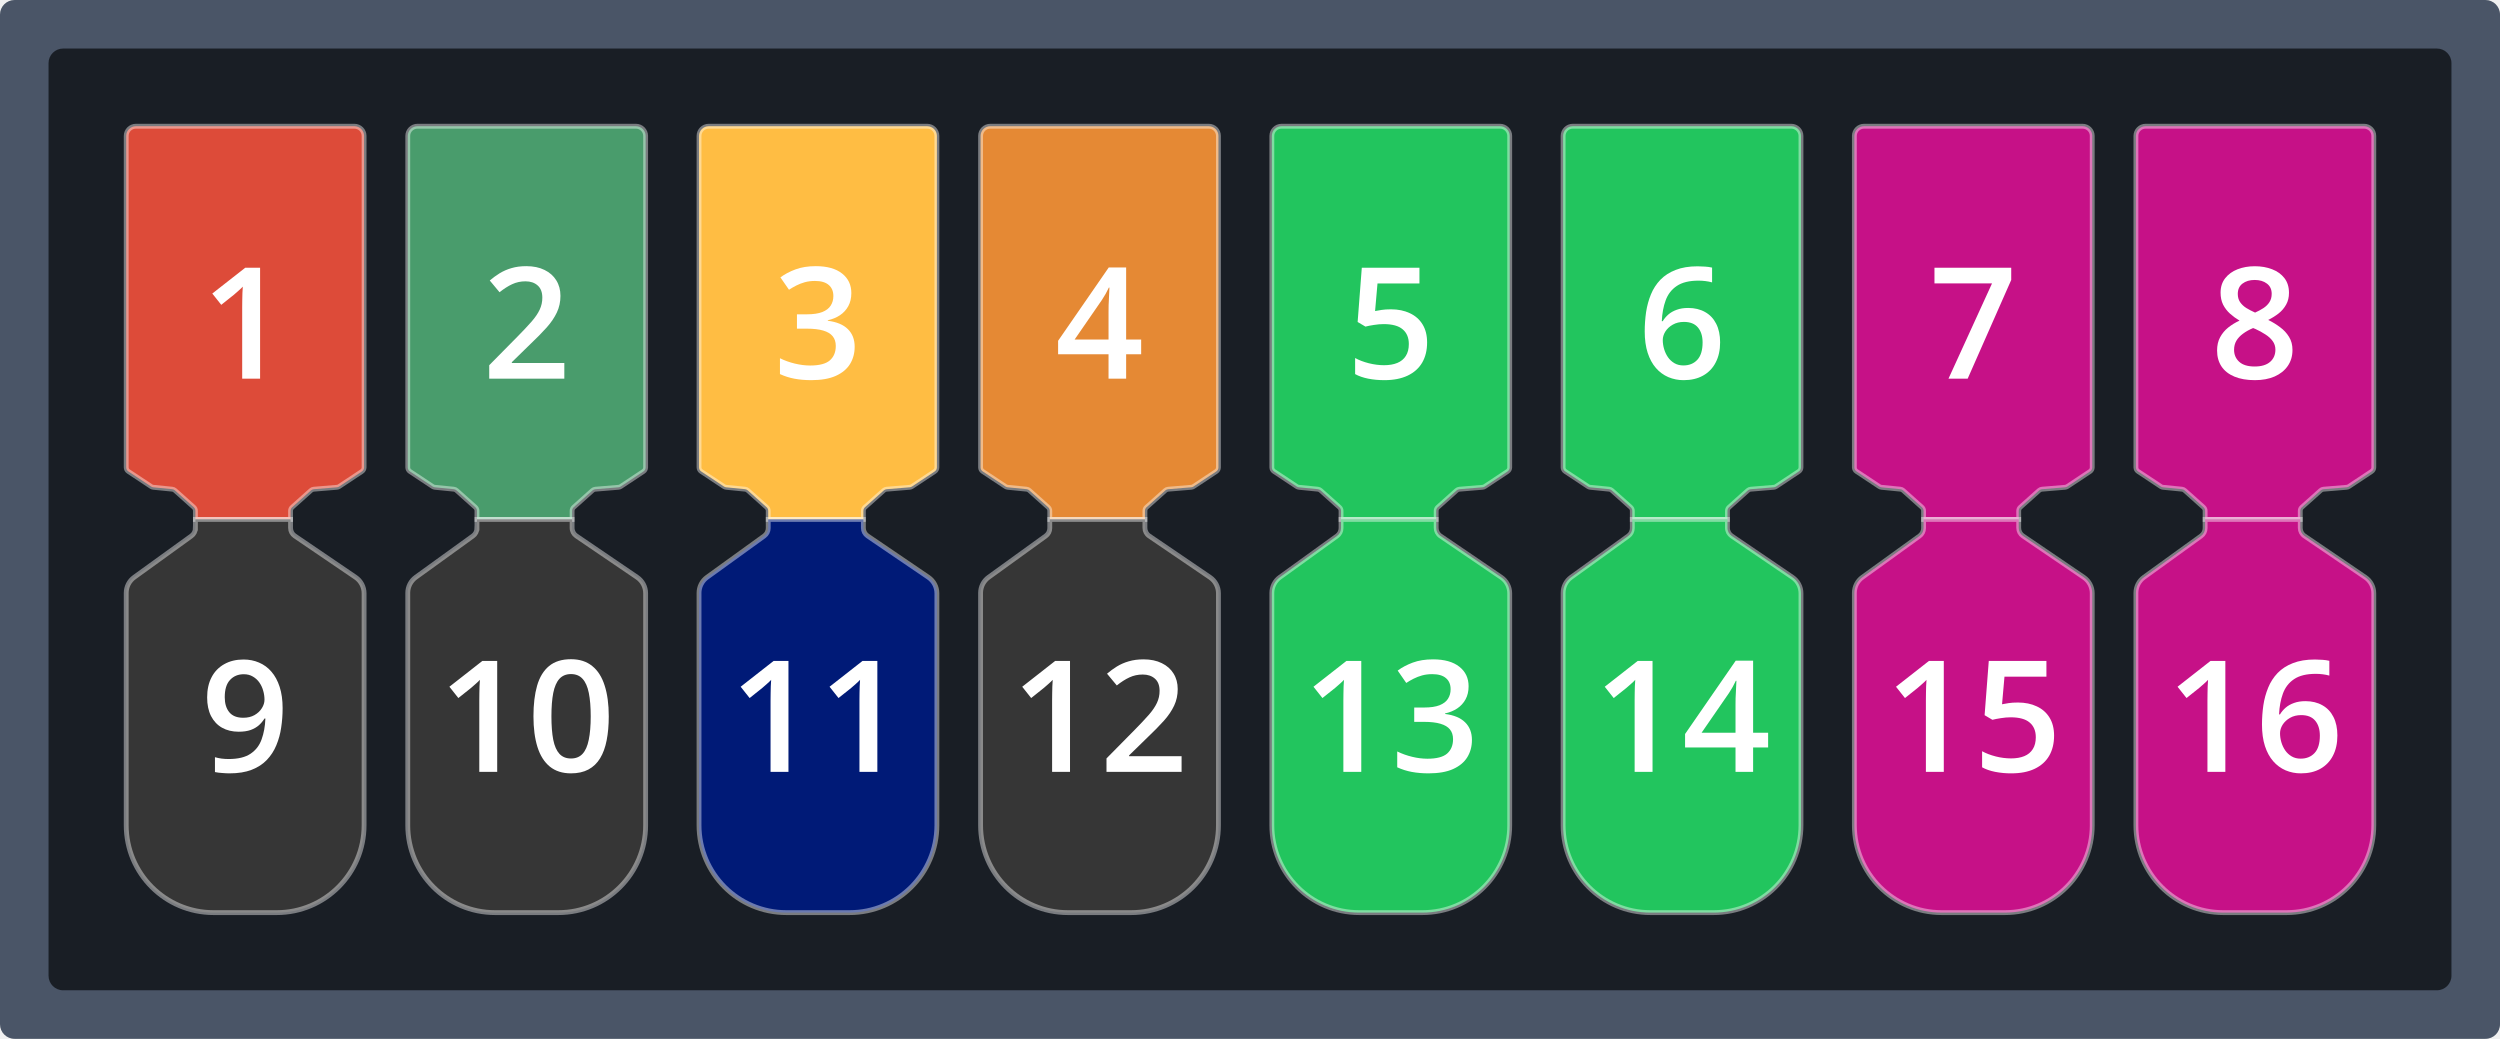
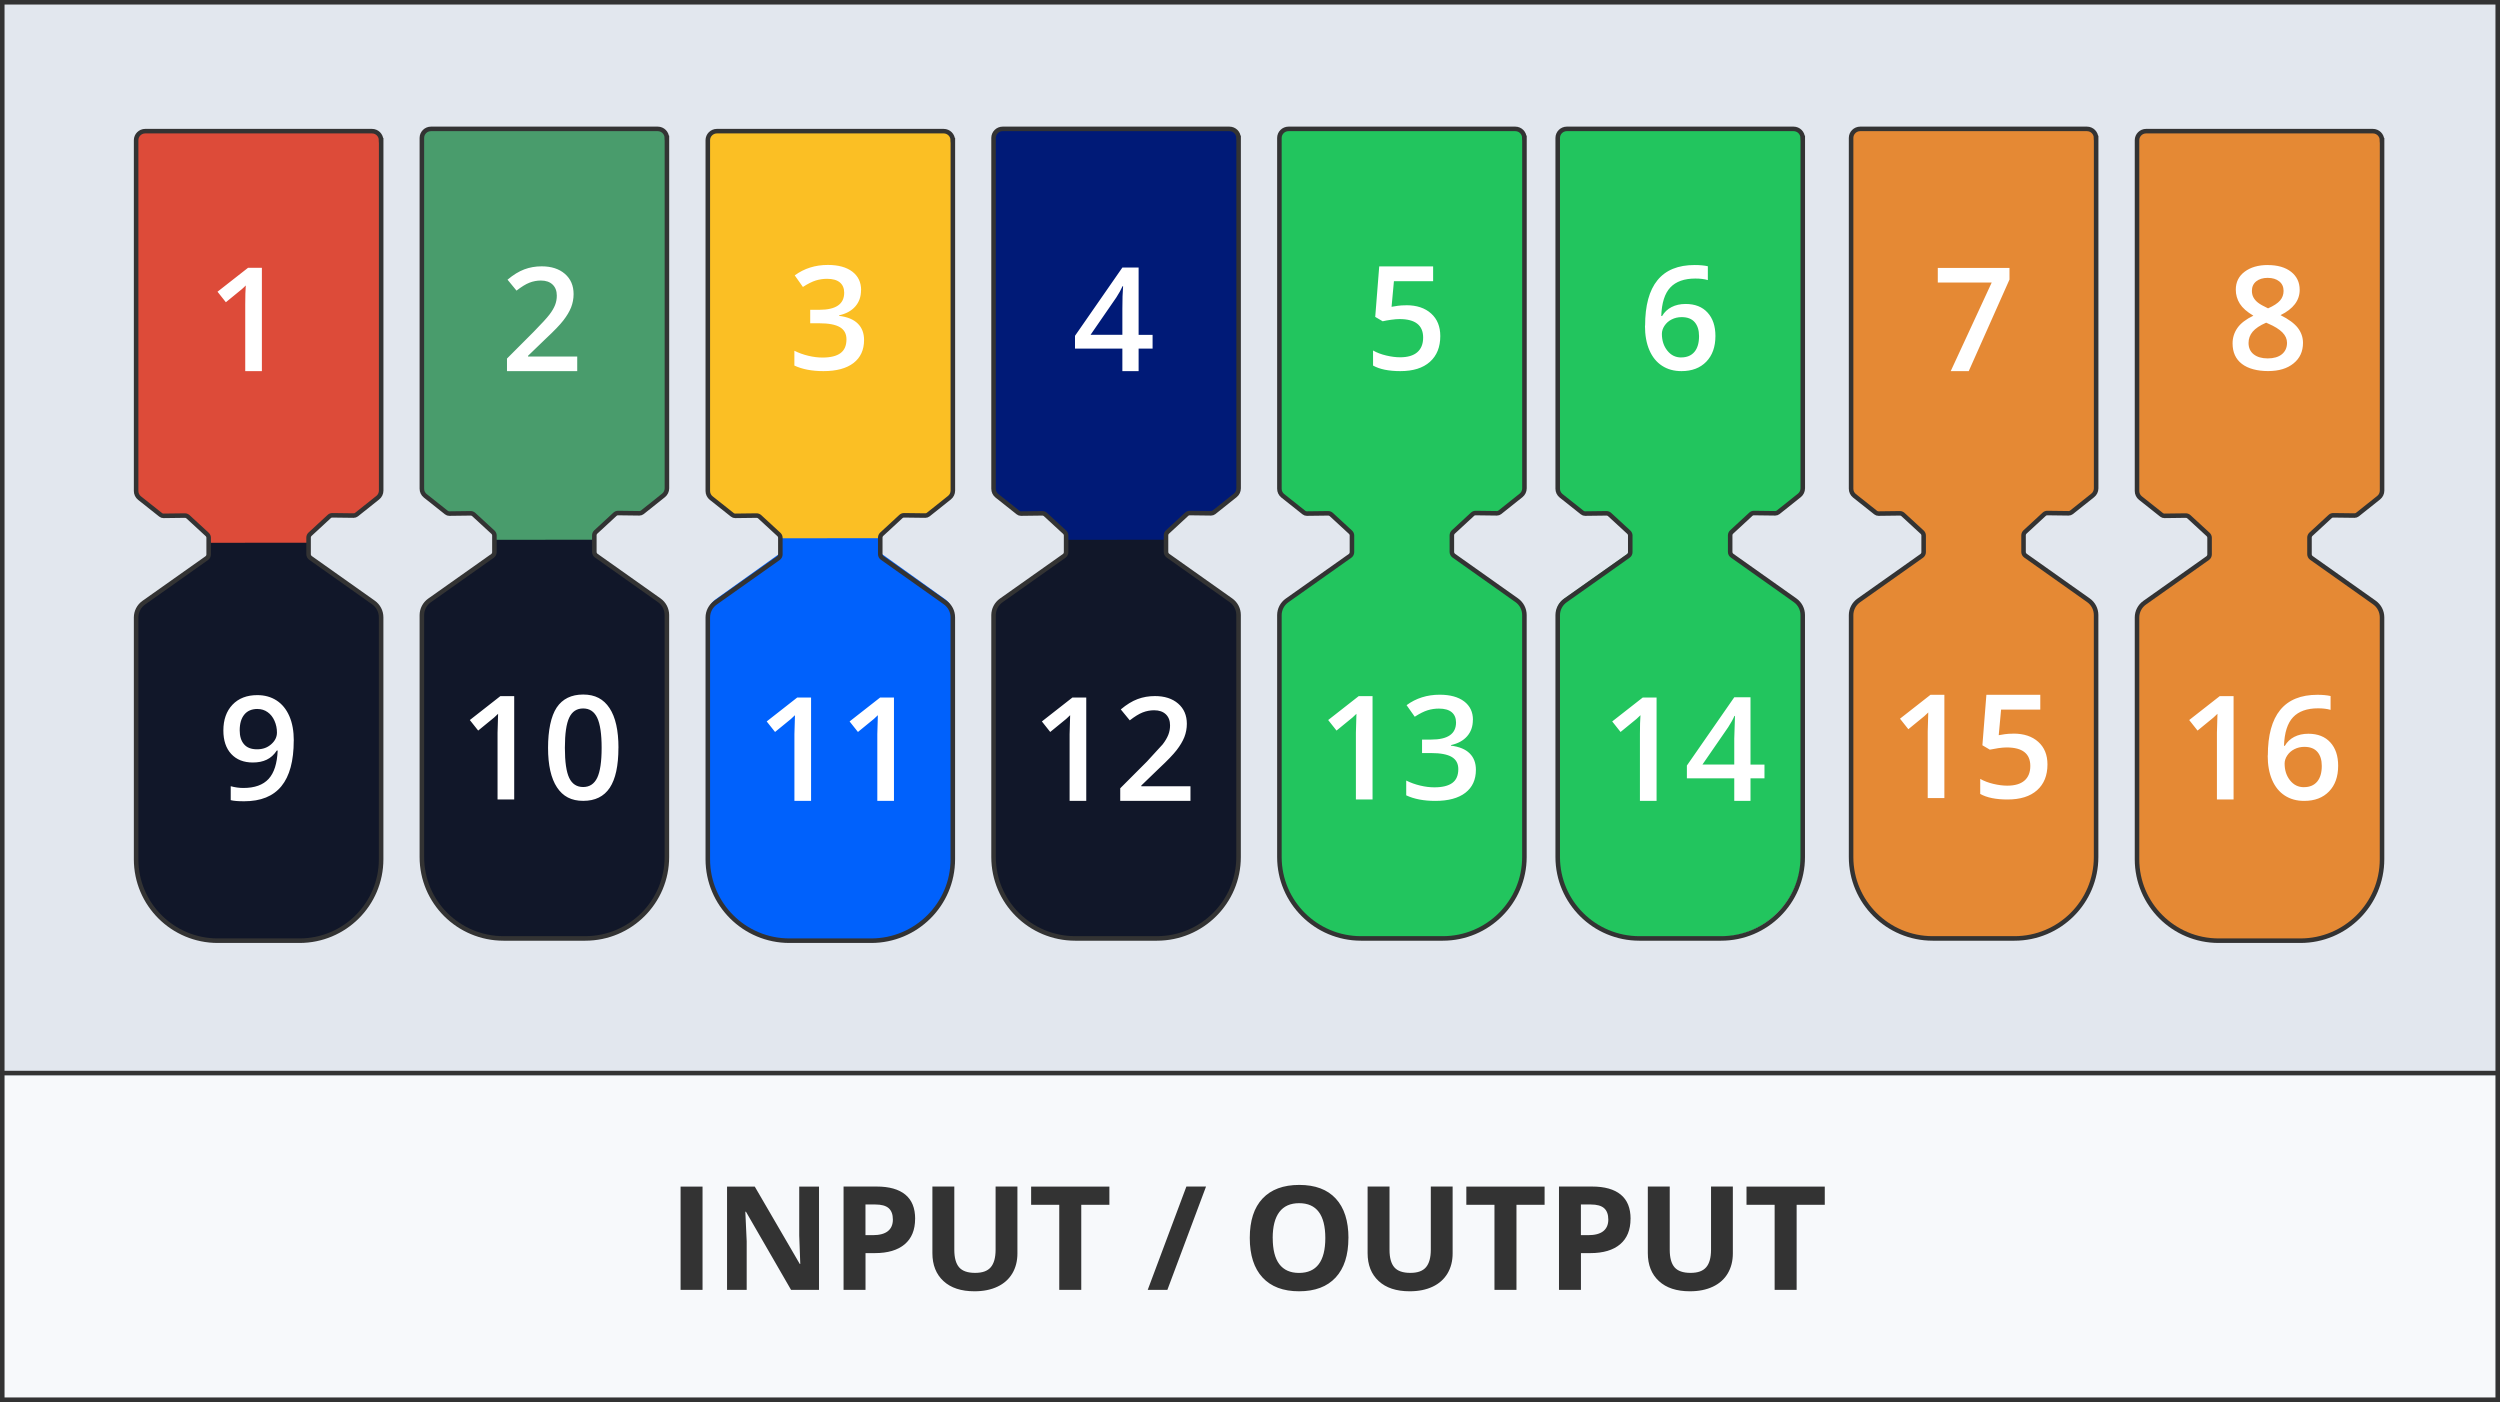
- <svg xmlns="http://www.w3.org/2000/svg" width="515" height="214" viewBox="0 0 515 214" fill="none">
-   <rect width="515" height="214" rx="3" fill="#4a5567" />
-   <rect x="10" y="10" width="495" height="194" rx="3" fill="#191e25" />
-   <path d="M26 96.283V28a2 2 0 0 1 2-2h45a2 2 0 0 1 2 2v68.283a1 1 0 0 1-.448.833l-4.684 3.103a1 1 0 0 1-.47.163l-4.755.394a1 1 0 0 0-.584.251l-3.871 3.462a1 1 0 0 0-.334.745V107h-19.6v-1.766a1 1 0 0 0-.333-.745l-3.878-3.468a1 1 0 0 0-.568-.25l-3.883-.386a1 1 0 0 1-.453-.161l-4.691-3.108a1 1 0 0 1-.448-.833Z" fill="#dd4b39" stroke="#fff" stroke-opacity=".42" />
-   <path d="M53.578 78h-3.687V63.297q0-.735.015-1.469l.032-1.437q.03-.704.078-1.344-.33.36-.813.781a50 50 0 0 1-1 .875l-2.625 2.094-1.844-2.328 6.782-5.313h3.062z" fill="#fff" />
-   <path d="M84 96.283V28a2 2 0 0 1 2-2h45a2 2 0 0 1 2 2v68.283a1 1 0 0 1-.448.833l-4.683 3.103a1 1 0 0 1-.47.163l-4.756.394a1 1 0 0 0-.584.251l-3.871 3.462a1 1 0 0 0-.333.745V107h-19.6v-1.766a1 1 0 0 0-.334-.745l-3.878-3.468a1 1 0 0 0-.568-.25l-3.883-.386a1 1 0 0 1-.453-.161l-4.691-3.108a1 1 0 0 1-.448-.833Z" fill="#499c6c" stroke="#fff" stroke-opacity=".42" />
-   <path d="M116.25 78h-15.469v-2.766l5.922-6a74 74 0 0 0 2.828-3.015q1.11-1.282 1.641-2.422a5.7 5.7 0 0 0 .547-2.484q0-1.657-.953-2.5-.954-.86-2.516-.86-1.484 0-2.75.594-1.25.578-2.594 1.656l-2.015-2.422a17 17 0 0 1 2.031-1.484 10 10 0 0 1 2.437-1.063q1.344-.405 3.063-.406 2.172 0 3.75.781 1.578.765 2.422 2.141.86 1.375.859 3.203 0 1.845-.734 3.406-.735 1.563-2.094 3.094a58 58 0 0 1-3.234 3.297l-3.953 3.86v.171h10.812z" fill="#fff" />
-   <path d="M144 96.283V28a2 2 0 0 1 2-2h45a2 2 0 0 1 2 2v68.283a1 1 0 0 1-.448.833l-4.683 3.103a1 1 0 0 1-.47.163l-4.756.394a1 1 0 0 0-.584.251l-3.871 3.462a1 1 0 0 0-.333.745V107h-19.6v-1.766a1 1 0 0 0-.334-.745l-3.878-3.468a1 1 0 0 0-.568-.25l-3.883-.386a1 1 0 0 1-.453-.161l-4.691-3.108a1 1 0 0 1-.448-.833Z" fill="#ffbd43" stroke="#fff" stroke-opacity=".42" />
-   <path d="M175.375 60.375q0 1.546-.625 2.688a5.3 5.3 0 0 1-1.719 1.874q-1.078.72-2.5 1.032v.11q2.734.342 4.125 1.718 1.406 1.374 1.406 3.64 0 1.985-.953 3.547-.953 1.547-2.921 2.438-1.969.89-5.063.89-1.86 0-3.453-.296a12.8 12.8 0 0 1-3-.954v-3.265q1.453.719 3.094 1.11 1.64.39 3.109.39 2.86 0 4.078-1.063 1.22-1.078 1.219-2.968 0-1.22-.641-2-.624-.782-1.953-1.172-1.312-.39-3.39-.39h-2.016V64.75h2.031q1.985 0 3.188-.469 1.203-.484 1.734-1.328.547-.843.547-1.969 0-1.47-.953-2.28-.953-.83-2.828-.829-1.156 0-2.11.266a9.5 9.5 0 0 0-1.734.672q-.797.405-1.516.874l-1.765-2.546q1.296-.969 3.093-1.641t4.188-.672q3.516 0 5.422 1.516 1.906 1.5 1.906 4.031" fill="#fff" />
-   <path d="M202 96.283V28a2 2 0 0 1 2-2h45a2 2 0 0 1 2 2v68.283a1 1 0 0 1-.448.833l-4.683 3.103a1 1 0 0 1-.47.163l-4.756.394a1 1 0 0 0-.584.251l-3.871 3.462a1 1 0 0 0-.333.745V107h-19.6v-1.766a1 1 0 0 0-.334-.745l-3.878-3.468a1 1 0 0 0-.568-.25l-3.883-.386a1 1 0 0 1-.453-.161l-4.691-3.108a1 1 0 0 1-.448-.833Z" fill="#e58934" stroke="#fff" stroke-opacity=".42" />
-   <path d="M235.078 72.984h-3.094V78h-3.625v-5.016h-10.39v-2.78l10.437-15.11h3.578v14.843h3.094zm-6.719-3.046v-5.672q0-.704.016-1.422a354 354 0 0 1 .125-2.64q.031-.579.047-.954h-.125q-.297.626-.656 1.281-.36.64-.766 1.25l-5.625 8.157z" fill="#fff" />
-   <path d="M262 96.283V28a2 2 0 0 1 2-2h45a2 2 0 0 1 2 2v68.283a1 1 0 0 1-.448.833l-4.683 3.103a1 1 0 0 1-.47.163l-4.756.394a1 1 0 0 0-.584.251l-3.871 3.462a1 1 0 0 0-.333.745V107h-19.6v-1.766a1 1 0 0 0-.334-.745l-3.878-3.468a1 1 0 0 0-.568-.25l-3.883-.386a1 1 0 0 1-.453-.161l-4.691-3.108a1 1 0 0 1-.448-.833Z" fill="#22c55e" stroke="#fff" stroke-opacity=".42" />
-   <path d="M286.547 63.719q2.203 0 3.875.797 1.688.78 2.625 2.312.937 1.515.937 3.719 0 2.406-1.015 4.156-1.016 1.734-2.985 2.672t-4.796.938q-1.797 0-3.36-.313-1.547-.312-2.672-.937V73.75q1.172.657 2.813 1.078 1.64.406 3.14.406 1.594 0 2.735-.468 1.14-.47 1.75-1.438.624-.968.625-2.453 0-1.968-1.266-3.031-1.25-1.078-3.922-1.078-.937 0-2 .171-1.047.158-1.75.344l-1.609-.953.859-11.172h11.875v3.235h-8.64l-.5 5.687q.563-.124 1.343-.234.781-.125 1.938-.125" fill="#fff" />
-   <path d="M322 96.283V28a2 2 0 0 1 2-2h45a2 2 0 0 1 2 2v68.283a1 1 0 0 1-.448.833l-4.683 3.103a1 1 0 0 1-.47.163l-4.756.394a1 1 0 0 0-.584.251l-3.871 3.462a1 1 0 0 0-.333.745V107h-19.6v-1.766a1 1 0 0 0-.334-.745l-3.878-3.468a1 1 0 0 0-.568-.25l-3.883-.386a1 1 0 0 1-.453-.161l-4.691-3.108a1 1 0 0 1-.448-.833Z" fill="#22c55e" stroke="#fff" stroke-opacity=".42" />
-   <path d="M338.812 68.266q0-2.016.282-3.97.297-1.952 1-3.655a9.6 9.6 0 0 1 1.937-3q1.25-1.297 3.141-2.032 1.89-.75 4.547-.75.687 0 1.547.063a8.6 8.6 0 0 1 1.422.203v3.047a9 9 0 0 0-1.344-.266 11 11 0 0 0-1.438-.093q-2.874 0-4.484 1.093-1.61 1.079-2.297 2.969-.687 1.875-.797 4.297h.188q.468-.781 1.172-1.39.702-.61 1.718-.97 1.016-.375 2.36-.374 2 0 3.484.843 1.485.828 2.281 2.406.813 1.58.813 3.829 0 2.422-.922 4.171a6.33 6.33 0 0 1-2.594 2.688q-1.672.938-3.984.938a8 8 0 0 1-3.172-.626 7.1 7.1 0 0 1-2.547-1.874q-1.094-1.251-1.703-3.126-.61-1.89-.61-4.421m7.969 7.015q1.782 0 2.86-1.156 1.093-1.172 1.093-3.578 0-1.954-.968-3.094-.954-1.14-2.875-1.14-1.313 0-2.297.562t-1.532 1.422q-.531.86-.531 1.75 0 .906.266 1.828t.797 1.703q.531.766 1.328 1.234.797.47 1.859.47" fill="#fff" />
-   <path d="M382 96.283V28a2 2 0 0 1 2-2h45a2 2 0 0 1 2 2v68.283a1 1 0 0 1-.448.833l-4.683 3.103a1 1 0 0 1-.47.163l-4.756.394a1 1 0 0 0-.584.251l-3.871 3.462a1 1 0 0 0-.333.745V107h-19.6v-1.766a1 1 0 0 0-.334-.745l-3.878-3.468a1 1 0 0 0-.568-.25l-3.883-.386a1 1 0 0 1-.453-.161l-4.691-3.108a1 1 0 0 1-.448-.833Z" fill="#c61187" stroke="#fff" stroke-opacity=".42" />
-   <path d="m401.391 78 8.968-19.625H398.5v-3.219h15.812v2.516L405.344 78z" fill="#fff" />
-   <path d="M440 96.283V28a2 2 0 0 1 2-2h45a2 2 0 0 1 2 2v68.283a1 1 0 0 1-.448.833l-4.683 3.103a1 1 0 0 1-.47.163l-4.756.394a1 1 0 0 0-.584.251l-3.871 3.462a1 1 0 0 0-.333.745V107h-19.6v-1.766a1 1 0 0 0-.334-.745l-3.878-3.468a1 1 0 0 0-.568-.25l-3.883-.386a1 1 0 0 1-.453-.161l-4.691-3.108a1 1 0 0 1-.448-.833Z" fill="#c61187" stroke="#fff" stroke-opacity=".42" />
-   <path d="M464.484 54.844q1.985 0 3.578.625 1.594.609 2.532 1.828.937 1.218.937 3.016 0 1.39-.578 2.421a6 6 0 0 1-1.531 1.813q-.969.765-2.172 1.36 1.344.656 2.469 1.515a6.9 6.9 0 0 1 1.828 1.984q.703 1.14.703 2.672 0 1.921-.984 3.328-.969 1.39-2.704 2.156-1.734.75-4.046.75-2.485 0-4.235-.734t-2.656-2.094q-.906-1.375-.906-3.28 0-1.579.625-2.735a6.5 6.5 0 0 1 1.672-2 11.2 11.2 0 0 1 2.328-1.422 12.6 12.6 0 0 1-1.969-1.438 6.5 6.5 0 0 1-1.422-1.859q-.515-1.062-.515-2.453 0-1.782.953-2.984.952-1.22 2.547-1.844 1.609-.625 3.546-.625m-4.265 17.219q0 1.5 1.062 2.468 1.063.969 3.172.969 2.094 0 3.188-.953 1.093-.953 1.093-2.516 0-1-.562-1.765-.548-.766-1.484-1.36a15 15 0 0 0-2.047-1.125l-.5-.203q-1.22.516-2.094 1.172-.875.641-1.359 1.453-.47.813-.469 1.86m4.234-14.391q-1.515 0-2.5.75-.969.735-.969 2.125 0 .985.469 1.687a4.4 4.4 0 0 0 1.297 1.22q.813.498 1.797.937a12 12 0 0 0 1.719-.922q.78-.516 1.234-1.219.469-.72.469-1.719 0-1.374-.985-2.11-.968-.75-2.531-.75" fill="#fff" />
-   <path d="M40.255 108.787V107h19.6v1.751a2 2 0 0 0 .875 1.654l12.52 8.514a4 4 0 0 1 1.75 3.308V170c0 9.941-8.059 18-18 18H44c-9.941 0-18-8.059-18-18v-47.846a4 4 0 0 1 1.657-3.242l11.769-8.504a2 2 0 0 0 .828-1.621Z" fill="#363636" stroke="#fff" stroke-opacity=".42" />
-   <path d="M58.219 145.891q0 2.031-.297 3.984a14.8 14.8 0 0 1-1 3.656 9.7 9.7 0 0 1-1.953 3.016q-1.235 1.297-3.125 2.031t-4.563.734q-.672 0-1.562-.078a10 10 0 0 1-1.438-.187v-3.063q.594.172 1.328.282.75.093 1.485.093 2.89 0 4.5-1.078 1.625-1.078 2.297-2.969.687-1.89.78-4.296h-.187q-.453.75-1.14 1.375-.688.609-1.703.984-1.015.36-2.47.359-1.968 0-3.437-.828-1.453-.828-2.265-2.406-.797-1.594-.797-3.828 0-2.422.922-4.172a6.43 6.43 0 0 1 2.61-2.688q1.686-.953 3.968-.953 1.719 0 3.172.625a6.8 6.8 0 0 1 2.562 1.875Q57 139.61 57.61 141.5q.61 1.875.61 4.391m-8-7q-1.736 0-2.828 1.171-1.095 1.157-1.094 3.563 0 1.953.937 3.094t2.875 1.14q1.344 0 2.313-.547.984-.561 1.516-1.421.546-.86.546-1.75a6.6 6.6 0 0 0-.265-1.844 5.4 5.4 0 0 0-.782-1.688 4.1 4.1 0 0 0-1.343-1.234q-.798-.484-1.875-.484" fill="#fff" />
-   <path d="M98.255 108.787V107h19.6v1.751a2 2 0 0 0 .875 1.654l12.519 8.514a4 4 0 0 1 1.751 3.308V170c0 9.941-8.059 18-18 18h-13c-9.941 0-18-8.059-18-18v-47.846a4 4 0 0 1 1.657-3.242l11.769-8.504a2 2 0 0 0 .828-1.621Z" fill="#363636" stroke="#fff" stroke-opacity=".42" />
-   <path d="M102.422 159h-3.688v-14.703q0-.735.016-1.469l.031-1.437q.032-.703.078-1.344-.328.359-.812.781a51 51 0 0 1-1 .875l-2.625 2.094-1.844-2.328 6.781-5.313h3.063zm22.984-11.438q0 2.766-.437 4.954-.422 2.172-1.344 3.687-.922 1.516-2.406 2.313-1.485.796-3.594.796-2.64 0-4.359-1.39-1.719-1.406-2.547-4.031-.828-2.641-.828-6.329t.75-6.312q.765-2.64 2.468-4.047 1.704-1.406 4.516-1.406 2.656 0 4.375 1.406 1.734 1.39 2.562 4.031.844 2.625.844 6.328m-11.812 0q0 2.892.375 4.829.39 1.937 1.281 2.906.89.953 2.375.953t2.375-.953q.891-.953 1.281-2.891.407-1.937.407-4.844 0-2.874-.391-4.812-.391-1.937-1.281-2.906-.891-.985-2.391-.985t-2.391.985q-.875.969-1.265 2.906-.375 1.938-.375 4.812" fill="#fff" />
-   <path d="M158.255 108.787V107h19.6v1.751a2 2 0 0 0 .875 1.654l12.519 8.514a4 4 0 0 1 1.751 3.308V170c0 9.941-8.059 18-18 18h-13c-9.941 0-18-8.059-18-18v-47.846c0-1.284.616-2.49 1.657-3.242l11.769-8.504c.52-.376.829-.979.829-1.621Z" fill="#001a77" stroke="#fff" stroke-opacity=".42" />
-   <path d="M162.422 159h-3.688v-14.703q0-.735.016-1.469l.031-1.437q.031-.703.078-1.344-.327.359-.812.781-.47.422-1 .875l-2.625 2.094-1.844-2.328 6.781-5.313h3.063zm18.312 0h-3.687v-14.703q0-.735.015-1.469l.032-1.437q.031-.703.078-1.344-.329.359-.813.781a47 47 0 0 1-1 .875l-2.625 2.094-1.843-2.328 6.781-5.313h3.062z" fill="#fff" />
-   <path d="M216.255 108.787V107h19.6v1.751a2 2 0 0 0 .875 1.654l12.519 8.514a4 4 0 0 1 1.751 3.308V170c0 9.941-8.059 18-18 18h-13c-9.941 0-18-8.059-18-18v-47.846c0-1.284.616-2.49 1.657-3.242l11.769-8.504c.52-.376.829-.979.829-1.621Z" fill="#363636" stroke="#fff" stroke-opacity=".42" />
-   <path d="M220.422 159h-3.688v-14.703q0-.735.016-1.469l.031-1.437q.031-.703.078-1.344-.327.359-.812.781-.47.422-1 .875l-2.625 2.094-1.844-2.328 6.781-5.313h3.063zm22.984 0h-15.468v-2.766l5.921-6a75 75 0 0 0 2.829-3.015q1.109-1.282 1.64-2.422a5.7 5.7 0 0 0 .547-2.485q0-1.656-.953-2.5-.953-.858-2.516-.859-1.484 0-2.75.594-1.25.577-2.594 1.656l-2.015-2.422a17 17 0 0 1 2.031-1.484 10 10 0 0 1 2.438-1.063q1.343-.405 3.062-.406 2.172 0 3.75.781 1.579.766 2.422 2.141.86 1.375.859 3.203 0 1.844-.734 3.406t-2.094 3.094a58 58 0 0 1-3.234 3.297l-3.953 3.859v.172h10.812z" fill="#fff" />
-   <path d="M276.255 108.787V107h19.6v1.751a2 2 0 0 0 .875 1.654l12.519 8.514a4 4 0 0 1 1.751 3.308V170c0 9.941-8.059 18-18 18h-13c-9.941 0-18-8.059-18-18v-47.846c0-1.284.616-2.49 1.657-3.242l11.769-8.504c.52-.376.829-.979.829-1.621Z" fill="#22c55e" stroke="#fff" stroke-opacity=".42" />
-   <path d="M280.422 159h-3.688v-14.703q0-.735.016-1.469l.031-1.437q.032-.703.078-1.344-.327.359-.812.781-.47.422-1 .875l-2.625 2.094-1.844-2.328 6.781-5.313h3.063zm22.109-17.625q0 1.547-.625 2.687a5.3 5.3 0 0 1-1.718 1.876q-1.079.718-2.5 1.031v.109q2.733.344 4.124 1.719 1.407 1.375 1.407 3.641 0 1.984-.953 3.546-.954 1.548-2.922 2.438t-5.063.89q-1.858 0-3.453-.296a12.7 12.7 0 0 1-3-.954v-3.265q1.453.719 3.094 1.109a13.4 13.4 0 0 0 3.109.391q2.86 0 4.078-1.063 1.22-1.077 1.219-2.968 0-1.22-.64-2-.625-.782-1.954-1.172-1.312-.391-3.39-.391h-2.016v-2.953h2.031q1.985 0 3.188-.469 1.203-.484 1.734-1.328.547-.844.547-1.969 0-1.468-.953-2.281-.953-.828-2.828-.828-1.157 0-2.109.266a9.6 9.6 0 0 0-1.735.671q-.797.406-1.515.876l-1.766-2.547q1.296-.969 3.094-1.641 1.796-.672 4.187-.672 3.516 0 5.422 1.516 1.906 1.5 1.906 4.031" fill="#fff" />
-   <path d="M336.255 108.787V107h19.6v1.751a2 2 0 0 0 .875 1.654l12.519 8.514a4 4 0 0 1 1.751 3.308V170c0 9.941-8.059 18-18 18h-13c-9.941 0-18-8.059-18-18v-47.846c0-1.284.616-2.49 1.657-3.242l11.769-8.504c.52-.376.829-.979.829-1.621Z" fill="#22c55e" stroke="#fff" stroke-opacity=".42" />
-   <path d="M340.422 159h-3.688v-14.703q0-.735.016-1.469l.031-1.437q.032-.703.078-1.344-.327.359-.812.781-.47.422-1 .875l-2.625 2.094-1.844-2.328 6.781-5.313h3.063zm23.812-5.016h-3.093V159h-3.625v-5.016h-10.391v-2.781l10.437-15.109h3.579v14.844h3.093zm-6.718-3.046v-5.672q0-.703.015-1.422a343 343 0 0 1 .125-2.641q.032-.578.047-.953h-.125q-.297.625-.656 1.281-.36.64-.766 1.25l-5.625 8.157z" fill="#fff" />
-   <path d="M396.255 108.787V107h19.6v1.751a2 2 0 0 0 .875 1.654l12.519 8.514a4 4 0 0 1 1.751 3.308V170c0 9.941-8.059 18-18 18h-13c-9.941 0-18-8.059-18-18v-47.846c0-1.284.616-2.49 1.657-3.242l11.769-8.504c.52-.376.829-.979.829-1.621Z" fill="#c61187" stroke="#fff" stroke-opacity=".42" />
-   <path d="M400.422 159h-3.688v-14.703q0-.735.016-1.469l.031-1.437q.032-.703.078-1.344-.327.359-.812.781-.47.422-1 .875l-2.625 2.094-1.844-2.328 6.781-5.313h3.063zm15.281-14.281q2.204 0 3.875.797 1.688.78 2.625 2.312.938 1.516.938 3.719 0 2.406-1.016 4.156-1.016 1.734-2.984 2.672-1.97.937-4.797.937a17 17 0 0 1-3.36-.312q-1.547-.312-2.672-.938v-3.312q1.173.657 2.813 1.078a13 13 0 0 0 3.141.406q1.594 0 2.734-.468 1.14-.47 1.75-1.438.625-.968.625-2.453 0-1.97-1.266-3.031-1.25-1.078-3.921-1.078-.938 0-2 .172-1.047.156-1.75.343l-1.61-.953.86-11.172h11.874v3.235h-8.64l-.5 5.687q.563-.124 1.344-.234.78-.125 1.937-.125" fill="#fff" />
-   <path d="M454.255 108.787V107h19.6v1.751a2 2 0 0 0 .875 1.654l12.519 8.514a4 4 0 0 1 1.751 3.308V170c0 9.941-8.059 18-18 18h-13c-9.941 0-18-8.059-18-18v-47.846c0-1.284.616-2.49 1.657-3.242l11.769-8.504c.52-.376.829-.979.829-1.621Z" fill="#c61187" stroke="#fff" stroke-opacity=".42" />
-   <path d="M458.422 159h-3.688v-14.703q0-.735.016-1.469l.031-1.437q.032-.703.078-1.344-.327.359-.812.781-.47.422-1 .875l-2.625 2.094-1.844-2.328 6.781-5.313h3.063zm7.547-9.734q0-2.016.281-3.969a15.7 15.7 0 0 1 1-3.656 9.6 9.6 0 0 1 1.938-3q1.25-1.297 3.14-2.032 1.891-.75 4.547-.75.687 0 1.547.063a8.6 8.6 0 0 1 1.422.203v3.047a9 9 0 0 0-1.344-.266 11 11 0 0 0-1.438-.094q-2.874 0-4.484 1.094-1.609 1.079-2.297 2.969-.687 1.875-.797 4.297h.188a5.7 5.7 0 0 1 1.172-1.391q.702-.609 1.718-.969 1.016-.374 2.36-.374 2 0 3.484.843 1.485.828 2.282 2.407.812 1.578.812 3.828 0 2.421-.922 4.172a6.34 6.34 0 0 1-2.594 2.687q-1.671.937-3.984.937a8 8 0 0 1-3.172-.624 7.1 7.1 0 0 1-2.547-1.876q-1.094-1.25-1.703-3.124-.609-1.892-.609-4.422m7.969 7.015q1.78 0 2.859-1.156 1.094-1.172 1.094-3.578 0-1.953-.969-3.094-.954-1.14-2.875-1.141-1.313 0-2.297.563t-1.531 1.422q-.531.86-.531 1.75 0 .906.265 1.828.266.922.797 1.703.531.766 1.328 1.234.797.47 1.86.469" fill="#fff" />
+ <svg xmlns="http://www.w3.org/2000/svg" width="551" height="309" fill="none">
+   <style>.B{stroke:#333}.C{stroke-miterlimit:10}.D{fill:#22c55e}.E{fill:#e58934}.F{fill:#111729}</style>
+   <g clip-path="url(#B)">
+     <mask id="A" width="551" height="309" x="0" y="0" maskUnits="userSpaceOnUse">
+       <path fill="#fff" d="M551 0H0v309h551z" />
+     </mask>
+     <g mask="url(#A)">
+       <path fill="#fff" d="M551 0H0v309h551z" />
+       <path fill="#e2e7ee" d="M551 0H0v237.232h551z" />
+       <path fill="#f7f9fb" d="M551 237.232H0V309h551z" />
+       <path fill="#333" d="M150 284.29v-22.766h4.84v22.766zm30.51 0h-6.16l-9.94-17.224h-.14l.3 6.509v10.715h-4.33v-22.766h6.11l9.92 17.054h.11l-.23-6.279v-10.775h4.36zm21.18-15.669c0 2.452-.77 4.326-2.3 5.621-1.54 1.296-3.72 1.944-6.55 1.944h-2.08v8.094h-4.84v-22.766h7.3c2.77 0 4.88.598 6.32 1.784q2.16 1.779 2.16 5.323zm-10.94 3.608h1.59c1.49 0 2.6-.289 3.34-.877s1.11-1.445 1.11-2.562-.31-1.964-.93-2.512q-.93-.807-2.91-.807h-2.2zm33.49-10.715v14.732c0 1.685-.38 3.16-1.13 4.426-.76 1.266-1.85 2.242-3.27 2.91-1.43.678-3.11 1.017-5.06 1.017-2.94 0-5.22-.748-6.84-2.253-1.62-1.495-2.44-3.548-2.44-6.16v-14.672h4.83v13.935c0 1.754.35 3.04 1.06 3.867.71.817 1.88 1.226 3.52 1.226s2.73-.409 3.45-1.236c.71-.827 1.07-2.123 1.07-3.887v-13.905h4.83zm14.06 22.776h-4.84v-18.749h-6.2v-4.017h17.25v4.017h-6.2v18.749zm27.51-22.776l-8.52 22.766h-4.33l8.52-22.766zm31.38 11.353c0 3.768-.94 6.668-2.81 8.692s-4.56 3.04-8.06 3.04-6.19-1.017-8.06-3.04-2.81-4.934-2.81-8.722.94-6.688 2.82-8.682 4.58-3 8.09-3 6.2 1.007 8.05 3.02c1.86 2.013 2.79 4.914 2.79 8.692zm-16.68 0c0 2.542.48 4.455 1.45 5.751.97 1.286 2.42 1.934 4.34 1.934 3.86 0 5.8-2.562 5.8-7.675s-1.92-7.695-5.77-7.695c-1.93 0-3.38.648-4.36 1.943s-1.47 3.21-1.47 5.752zm39.65-11.353v14.732c0 1.685-.38 3.16-1.13 4.426-.76 1.266-1.85 2.242-3.27 2.91-1.43.678-3.12 1.017-5.06 1.017-2.94 0-5.22-.748-6.84-2.253-1.62-1.495-2.44-3.548-2.44-6.16v-14.672h4.83v13.935c0 1.754.35 3.04 1.06 3.867.71.817 1.88 1.226 3.52 1.226s2.73-.409 3.45-1.236c.71-.827 1.07-2.123 1.07-3.887v-13.905h4.83zm14.06 22.776h-4.84v-18.749h-6.2v-4.017h17.25v4.017h-6.2v18.749zm25.15-15.669c0 2.452-.77 4.326-2.3 5.621-1.54 1.296-3.72 1.944-6.55 1.944h-2.08v8.094h-4.84v-22.766h7.3c2.77 0 4.88.598 6.32 1.784q2.16 1.779 2.16 5.323zm-10.94 3.608h1.59c1.49 0 2.6-.289 3.34-.877s1.11-1.445 1.11-2.562-.31-1.964-.93-2.512q-.93-.807-2.91-.807h-2.2zm33.49-10.715v14.732c0 1.685-.38 3.16-1.13 4.426s-1.85 2.242-3.27 2.91c-1.43.678-3.11 1.017-5.06 1.017-2.94 0-5.22-.748-6.84-2.253-1.62-1.495-2.44-3.548-2.44-6.16v-14.672h4.83v13.935c0 1.754.35 3.04 1.06 3.867.71.817 1.88 1.226 3.52 1.226s2.73-.409 3.45-1.236 1.07-2.123 1.07-3.887v-13.905h4.83zm14.05 22.776h-4.84v-18.749h-6.2v-4.017h17.25v4.017h-6.2v18.749z" />
+       <path fill="#dd4b39" d="M68.02 118.477c0-.279.12-.539.32-.728l4.23-3.907c.19-.17.43-.27.69-.27l4.69.06c.23 0 .46-.069.64-.219l4.68-3.728c.48-.379.75-.947.75-1.555V30.9c0-1.096-.9-1.993-2-1.993H32.03c-1.1 0-2 .897-2 1.993v77.31c0 .608.28 1.186.75 1.555l4.66 3.698c.18.139.4.219.63.219l4.71-.06c.26 0 .5.09.69.269l4.23 3.898c.2.189.32.458.32.727v1.944l22-.02v-1.973z" />
+       <path d="M68.01 122.304c0 .319.16.628.42.818l13.89 9.838a3.97 3.97 0 0 1 1.68 3.249v53.338c0 9.908-8.06 17.942-18 17.942H48c-9.94 0-18-8.034-18-17.942v-53.298c0-1.296.63-2.502 1.68-3.249l13.89-9.829c.26-.189.42-.488.42-.817v-2.721l22-.02v2.691z" class="F" />
+       <path d="M84.01 30.9v77.23a2 2 0 0 1-.75 1.555l-4.68 3.728a1.03 1.03 0 0 1-.64.219l-4.69-.06c-.26 0-.5.09-.69.27l-4.23 3.907c-.2.189-.32.458-.32.728v3.668c0 .319.16.628.42.817l13.89 9.838a3.98 3.98 0 0 1 1.68 3.25v53.337c0 9.908-8.06 17.942-18 17.942H48c-9.94 0-18-8.034-18-17.942V136.09a3.99 3.99 0 0 1 1.68-3.25l13.89-9.828a1.01 1.01 0 0 0 .42-.817v-3.669a1 1 0 0 0-.32-.727l-4.23-3.898a1.03 1.03 0 0 0-.69-.269l-4.71.06c-.23 0-.45-.07-.63-.219l-4.66-3.698a1.98 1.98 0 0 1-.75-1.555V30.9c0-1.096.9-1.993 2-1.993h49.99c1.1 0 2 .897 2 1.993z" class="B C" />
+       <path fill="#499c6c" d="M131 117.978a1 1 0 0 1 .32-.727l4.23-3.908c.19-.169.43-.269.69-.269l4.69.06a1 1 0 0 0 .64-.219l4.68-3.728c.48-.379.75-.947.75-1.555v-77.23c0-1.097-.9-1.994-2-1.994H95.01c-1.1 0-2 .897-2 1.994v77.309c0 .608.28 1.187.75 1.555l4.66 3.698c.18.14.4.22.63.22l4.71-.06c.26 0 .5.09.69.269l4.23 3.897c.2.19.32.459.32.728v1.944l22-.02v-1.974z" />
+       <use href="#C" class="F" />
+       <use href="#D" class="B C" />
+       <use href="#E" fill="#fbbf24" />
+       <path fill="#0061fc" d="M194.01 121.324c0 .322.16.634.42.825l13.89 9.933a4.03 4.03 0 0 1 1.68 3.281v53.851c0 10.004-8.06 18.115-18 18.115h-18c-9.94 0-18-8.111-18-18.115v-53.811a4.04 4.04 0 0 1 1.68-3.281l13.89-9.923c.26-.191.42-.493.42-.825v-2.738l22-.02v2.708z" />
+       <use href="#F" class="B C" />
+       <use href="#G" fill="#001a77" />
+       <path d="M256.99 121.646c0 .319.16.628.42.818l13.89 9.838a3.97 3.97 0 0 1 1.68 3.249v53.338c0 9.908-8.06 17.942-18 17.942h-18c-9.94 0-18-8.034-18-17.942v-53.298c0-1.296.63-2.502 1.68-3.249l13.89-9.828c.26-.19.42-.489.42-.818v-2.721l22-.02v2.691z" class="F" />
+       <path d="M272.99 30.402v77.23a2 2 0 0 1-.75 1.555l-4.68 3.728a1.04 1.04 0 0 1-.64.219l-4.69-.06c-.26 0-.5.09-.69.269l-4.23 3.908c-.2.189-.32.458-.32.727v3.668c0 .319.16.628.42.818l13.89 9.838a3.97 3.97 0 0 1 1.68 3.249v53.338c0 9.908-8.06 17.942-18 17.942h-18c-9.94 0-18-8.034-18-17.942v-53.298c0-1.296.63-2.502 1.68-3.249l13.89-9.828a1.01 1.01 0 0 0 .42-.818v-3.668c0-.279-.12-.538-.32-.728l-4.23-3.897a1.03 1.03 0 0 0-.69-.269l-4.71.06a.97.97 0 0 1-.63-.22l-4.66-3.698a1.98 1.98 0 0 1-.75-1.555v-77.32c0-1.096.9-1.993 2-1.993h49.99c1.1 0 2 .897 2 1.994z" class="B C" />
+       <path d="M320 117.978a1 1 0 0 1 .32-.727l4.23-3.908c.19-.169.43-.269.69-.269l4.69.06a1 1 0 0 0 .64-.219l4.68-3.728c.48-.379.75-.947.75-1.555v-77.23c0-1.097-.9-1.994-2-1.994h-49.99c-1.1 0-2 .897-2 1.994v77.309c0 .608.28 1.187.75 1.555l4.66 3.698c.18.14.4.22.63.22l4.71-.06c.26 0 .5.09.69.269l4.23 3.897c.2.19.32.459.32.728v1.944l22-.02v-1.974z" class="D" />
+       <path d="M319.99 121.646c0 .319.16.628.42.818l13.89 9.838a3.97 3.97 0 0 1 1.68 3.249v53.338c0 9.908-8.06 17.942-18 17.942h-18c-9.94 0-18-8.034-18-17.942v-53.298c0-1.296.63-2.502 1.68-3.249l13.89-9.828c.26-.19.42-.489.42-.818v-2.721l22-.02v2.691z" class="D" />
+       <path d="M335.99 30.402v77.23a2 2 0 0 1-.75 1.555l-4.68 3.728a1.04 1.04 0 0 1-.64.219l-4.69-.06c-.26 0-.5.09-.69.269l-4.23 3.908c-.2.189-.32.458-.32.727v3.668c0 .319.16.628.42.818l13.89 9.838a3.97 3.97 0 0 1 1.68 3.249v53.338c0 9.908-8.06 17.942-18 17.942h-18c-9.94 0-18-8.034-18-17.942v-53.298c0-1.296.63-2.502 1.68-3.249l13.89-9.828a1.01 1.01 0 0 0 .42-.818v-3.668c0-.279-.12-.538-.32-.728l-4.23-3.897a1.03 1.03 0 0 0-.69-.269l-4.71.06a.97.97 0 0 1-.63-.22l-4.66-3.698a1.98 1.98 0 0 1-.75-1.555v-77.32c0-1.096.9-1.993 2-1.993h49.99c1.1 0 2 .897 2 1.994z" class="B C" />
+       <path d="M381.34 117.978a1 1 0 0 1 .32-.727l4.23-3.908c.19-.169.43-.269.69-.269l4.69.06a1 1 0 0 0 .64-.219l4.68-3.728c.48-.379.75-.947.75-1.555v-77.23c0-1.097-.9-1.994-2-1.994h-49.99c-1.1 0-2 .897-2 1.994v77.309c0 .608.28 1.187.75 1.555l4.66 3.698c.18.14.4.22.63.22l4.71-.06c.26 0 .5.09.69.269l4.23 3.897c.2.19.32.459.32.728v1.944l22-.02v-1.974z" class="D" />
+       <path d="M381.01 121.308c0 .318.16.627.42.817l13.89 9.838a3.98 3.98 0 0 1 1.68 3.25v53.337c0 9.908-8.06 17.942-18 17.942h-18c-9.94 0-18-8.034-18-17.942v-53.298c0-1.295.63-2.502 1.68-3.249l13.89-9.828c.26-.19.42-.489.42-.818v-2.721l22-.02v2.692z" class="D" />
+       <path d="M397.33 30.402v77.23a2 2 0 0 1-.75 1.555l-4.68 3.728a1.04 1.04 0 0 1-.64.219l-4.69-.06c-.26 0-.5.09-.69.269l-4.23 3.908c-.2.189-.32.458-.32.727v3.668c0 .319.16.628.42.818l13.89 9.838a3.97 3.97 0 0 1 1.68 3.249v53.338c0 9.908-8.06 17.942-18 17.942h-18c-9.94 0-18-8.034-18-17.942v-53.298c0-1.296.63-2.502 1.68-3.249l13.89-9.828a1.01 1.01 0 0 0 .42-.818v-3.668c0-.279-.12-.538-.32-.728l-4.23-3.897a1.03 1.03 0 0 0-.69-.269l-4.71.06a.97.97 0 0 1-.63-.22l-4.66-3.698a1.98 1.98 0 0 1-.75-1.555v-77.32c0-1.096.9-1.993 2-1.993h49.99c1.1 0 2 .897 2 1.994z" class="B C" />
+       <path d="M446 117.978a1 1 0 0 1 .32-.727l4.23-3.908c.19-.169.43-.269.69-.269l4.69.06a1 1 0 0 0 .64-.219l4.68-3.728c.48-.379.75-.947.75-1.555v-77.23c0-1.097-.9-1.994-2-1.994h-49.99c-1.1 0-2 .897-2 1.994v77.309c0 .608.28 1.187.75 1.555l4.66 3.698c.18.14.4.22.63.22l4.71-.06c.26 0 .5.09.69.269l4.23 3.897c.2.19.32.459.32.728v1.944l22-.02v-1.974z" class="E" />
+       <path d="M445.99 121.646c0 .319.16.628.42.818l13.89 9.838a3.97 3.97 0 0 1 1.68 3.249v53.338c0 9.908-8.06 17.942-18 17.942h-18c-9.94 0-18-8.034-18-17.942v-53.298c0-1.296.63-2.502 1.68-3.249l13.89-9.828c.26-.19.42-.489.42-.818v-2.721l22-.02v2.691z" class="E" />
+       <path d="M461.99 30.402v77.23a2 2 0 0 1-.75 1.555l-4.68 3.728a1.04 1.04 0 0 1-.64.219l-4.69-.06c-.26 0-.5.09-.69.269l-4.23 3.908c-.2.189-.32.458-.32.727v3.668c0 .319.16.628.42.818l13.89 9.838a3.97 3.97 0 0 1 1.68 3.249v53.338c0 9.908-8.06 17.942-18 17.942h-18c-9.94 0-18-8.034-18-17.942v-53.298c0-1.296.63-2.502 1.68-3.249l13.89-9.828a1.01 1.01 0 0 0 .42-.818v-3.668c0-.279-.12-.538-.32-.728l-4.23-3.897a1.03 1.03 0 0 0-.69-.269l-4.71.06a.97.97 0 0 1-.63-.22l-4.66-3.698a1.98 1.98 0 0 1-.75-1.555v-77.32c0-1.096.9-1.993 2-1.993h49.99c1.1 0 2 .897 2 1.994z" class="B C" />
+       <path d="M509.02 118.477c0-.279.12-.539.32-.728l4.23-3.907c.19-.17.43-.27.69-.27l4.69.06c.23 0 .46-.069.64-.219l4.68-3.728c.48-.379.75-.947.75-1.555V30.9c0-1.096-.9-1.993-2-1.993h-49.99c-1.1 0-2 .897-2 1.993v77.31c0 .608.28 1.186.75 1.555l4.66 3.698c.18.139.4.219.63.219l4.71-.06c.26 0 .5.09.69.269l4.23 3.898c.2.189.32.458.32.727v1.944l22-.02v-1.973z" class="E" />
+       <path d="M509.01 122.301c0 .318.16.627.42.816l13.89 9.82a3.97 3.97 0 0 1 1.68 3.244v53.239c0 9.89-8.06 17.909-18 17.909h-18c-9.94 0-18-8.019-18-17.909v-53.2c0-1.293.63-2.497 1.68-3.243l13.89-9.81c.26-.189.42-.488.42-.816v-2.718l22-.02v2.688z" class="E" />
+       <path d="M525.01 30.9v77.23a2 2 0 0 1-.75 1.555l-4.68 3.728a1.03 1.03 0 0 1-.64.219l-4.69-.06c-.26 0-.5.09-.69.27l-4.23 3.907c-.2.189-.32.458-.32.728v3.668c0 .319.16.628.42.817l13.89 9.838a3.98 3.98 0 0 1 1.68 3.25v53.337c0 9.908-8.06 17.942-18 17.942h-18c-9.94 0-18-8.034-18-17.942V136.09a3.99 3.99 0 0 1 1.68-3.25l13.89-9.828a1.01 1.01 0 0 0 .42-.817v-3.669a1 1 0 0 0-.32-.727l-4.23-3.898a1.03 1.03 0 0 0-.69-.269l-4.71.06c-.23 0-.45-.07-.63-.219l-4.66-3.698a1.98 1.98 0 0 1-.75-1.555V30.9c0-1.096.9-1.993 2-1.993h49.99c1.1 0 2 .897 2 1.993z" class="B C" />
+       <path fill="#fff" d="M113.33 176.2h-3.67v-14.703l.12-4.176-.88.827q-.525.448-3.51 2.871l-1.84-2.323 6.72-5.263h3.06zm22.97-11.383c0 3.957-.64 6.897-1.91 8.811-1.28 1.924-3.23 2.881-5.85 2.881s-4.47-.987-5.78-2.971-1.97-4.894-1.97-8.721.64-6.978 1.91-8.882c1.28-1.904 3.22-2.86 5.84-2.86s4.48.996 5.8 2.99 1.97 4.914 1.97 8.752zm-11.8 0c0 3.11.32 5.322.96 6.648s1.66 1.994 3.07 1.994 2.43-.678 3.09-2.024c.65-1.345.98-3.558.98-6.618s-.33-5.263-.98-6.629-1.68-2.043-3.09-2.043-2.43.667-3.07 2.013-.96 3.559-.96 6.669zm54.26 11.692h-3.67v-14.703l.12-4.176-.88.827q-.525.449-3.51 2.871l-1.84-2.323 6.72-5.263h3.06zm18.27 0h-3.67v-14.703l.12-4.176-.88.827q-.525.449-3.51 2.871l-1.84-2.323 6.72-5.263h3.06zm42.38 0h-3.67v-14.703l.12-4.176-.88.827q-.525.449-3.51 2.871l-1.84-2.322 6.72-5.263h3.06zm22.97 0H246.9v-2.771l5.89-5.901 3.46-3.778c.57-.737.98-1.445 1.24-2.093a5.66 5.66 0 0 0 .39-2.103c0-1.027-.31-1.834-.93-2.432-.62-.589-1.48-.888-2.57-.888a6.92 6.92 0 0 0-2.54.479c-.82.319-1.76.907-2.84 1.744l-1.98-2.412c1.27-1.066 2.5-1.824 3.7-2.273s2.47-.667 3.83-.667c2.12 0 3.83.548 5.11 1.654s1.92 2.592 1.92 4.466a8.03 8.03 0 0 1-.55 2.93c-.37.927-.94 1.874-1.7 2.861s-2.04 2.313-3.82 3.977l-3.97 3.828v.159h10.84zm40.13-.309h-3.67v-14.703l.12-4.176-.88.827q-.525.448-3.51 2.871l-1.84-2.323 6.72-5.263h3.06zm22.11-17.533c0 1.445-.42 2.641-1.27 3.608-.84.957-2.03 1.605-3.56 1.944v.119c1.83.229 3.21.798 4.12 1.705q1.38 1.36 1.38 3.618c0 2.193-.78 3.877-2.33 5.074-1.55 1.186-3.76 1.784-6.62 1.784-2.53 0-4.67-.409-6.41-1.226v-3.26c.97.479 1.99.848 3.08 1.107q1.62.388 3.12.388c1.77 0 3.09-.328 3.97-.976s1.31-1.665 1.31-3.041c0-1.216-.48-2.103-1.45-2.681-.97-.568-2.49-.857-4.56-.857h-1.98v-2.971h2.02c3.65 0 5.47-1.255 5.47-3.767 0-.977-.32-1.725-.95-2.263-.64-.528-1.57-.797-2.81-.797-.87 0-1.7.119-2.5.368s-1.75.718-2.84 1.426l-1.8-2.552c2.09-1.535 4.53-2.302 7.3-2.302 2.3 0 4.1.498 5.39 1.475 1.29.987 1.94 2.342 1.94 4.077zm40.49 17.842h-3.67v-14.702q0-2.635.12-4.177l-.88.827q-.525.449-3.51 2.871l-1.84-2.322 6.72-5.263h3.06zm23.78-4.964h-3.08v4.964h-3.58v-4.964h-10.44v-2.821l10.44-15.041h3.58v14.832h3.08v3.04zm-6.66-3.04v-5.712l.16-5.004h-.12c-.29.688-.75 1.515-1.38 2.492l-5.67 8.224h7.02zm110.05 7.695h-3.67v-14.703l.12-4.176-.88.827q-.525.448-3.51 2.871l-1.84-2.323 6.72-5.263h3.06zm7.55-9.699q0-13.367 10.92-13.367c1.15 0 2.11.09 2.91.27v3.05c-.79-.23-1.71-.339-2.75-.339-2.45 0-4.29.658-5.52 1.963s-1.9 3.409-2 6.29h.19a5.05 5.05 0 0 1 2.06-1.954c.88-.458 1.93-.697 3.12-.697 2.07 0 3.69.638 4.84 1.903 1.16 1.266 1.73 2.991 1.73 5.154 0 2.392-.67 4.276-2.01 5.661s-3.16 2.084-5.48 2.084c-1.64 0-3.06-.389-4.27-1.176s-2.14-1.924-2.79-3.429c-.65-1.496-.98-3.3-.98-5.413zm7.96 6.988c1.26 0 2.23-.409 2.91-1.217q1.02-1.21 1.02-3.468 0-1.96-.96-3.08c-.64-.748-1.6-1.117-2.88-1.117q-1.185 0-2.19.509c-.67.339-1.19.797-1.58 1.385s-.58 1.186-.58 1.794c0 1.466.4 2.702 1.2 3.698.8 1.007 1.81 1.505 3.05 1.505zm-79.25 2.412h-3.67v-14.703l.12-4.176-.88.827q-.525.448-3.51 2.871l-1.84-2.323 6.72-5.263h3.06zm15.23-14.214c2.3 0 4.12.608 5.47 1.824s2.02 2.871 2.02 4.964c0 2.432-.76 4.326-2.29 5.691s-3.7 2.044-6.51 2.044c-2.55 0-4.56-.409-6.02-1.226v-3.32q1.26.719 2.91 1.107c1.09.259 2.11.389 3.05.389q2.49 0 3.78-1.107c.86-.737 1.3-1.814 1.3-3.239 0-2.722-1.74-4.077-5.22-4.077-.49 0-1.09.05-1.81.149l-1.89.339-1.64-.967.88-11.124h11.88v3.26h-8.64l-.52 5.642 1.34-.22c.53-.079 1.17-.119 1.93-.119zm-379.03 1.545c0 4.485-.91 7.834-2.72 10.047q-2.715 3.32-8.19 3.32c-1.39 0-2.38-.08-2.98-.25v-3.07c.93.259 1.86.389 2.8.389 2.48 0 4.33-.668 5.55-1.994s1.88-3.418 2-6.259h-.19c-.62.937-1.36 1.614-2.23 2.023-.87.419-1.89.618-3.05.618q-3.03 0-4.77-1.884c-1.16-1.256-1.73-2.98-1.73-5.173q0-3.558 2.01-5.682c1.34-1.405 3.16-2.113 5.48-2.113 1.62 0 3.04.399 4.25 1.186s2.14 1.934 2.8 3.439.98 3.3.98 5.393zm-7.97-6.978c-1.27 0-2.25.409-2.92 1.236-.68.828-1.02 1.984-1.02 3.479 0 1.296.31 2.323.95 3.06.63.748 1.59 1.117 2.87 1.117s2.28-.369 3.12-1.107 1.27-1.595 1.27-2.581a6.3 6.3 0 0 0-.54-2.592c-.36-.807-.86-1.445-1.51-1.904q-.975-.7-2.22-.698zm.95-74.459h-3.67V67.093q0-2.635.12-4.177c-.24.25-.53.529-.88.828q-.525.448-3.51 2.87l-1.84-2.322 6.72-5.263h3.06zm132.05-17.852c0 1.445-.42 2.642-1.27 3.608-.84.957-2.03 1.605-3.56 1.944v.12c1.83.229 3.21.797 4.12 1.704q1.38 1.36 1.38 3.618c0 2.193-.78 3.878-2.33 5.074-1.55 1.186-3.76 1.784-6.62 1.784-2.53 0-4.67-.408-6.41-1.226v-3.26a14.41 14.41 0 0 0 3.08 1.107q1.62.39 3.12.389c1.77 0 3.09-.329 3.97-.977s1.31-1.664 1.31-3.04c0-1.216-.48-2.103-1.45-2.681-.97-.569-2.49-.858-4.56-.858h-1.98v-2.97h2.02c3.65 0 5.47-1.256 5.47-3.768 0-.977-.32-1.724-.95-2.262-.64-.529-1.57-.798-2.81-.798-.87 0-1.7.12-2.5.369s-1.75.718-2.84 1.425l-1.8-2.551c2.09-1.535 4.53-2.303 7.3-2.303 2.3 0 4.1.498 5.39 1.475 1.29.987 1.94 2.343 1.94 4.077zm64.26 12.888h-3.08v4.964h-3.58v-4.964h-10.44v-2.82l10.44-15.042h3.58v14.832h3.08v3.04zm-6.66-3.04v-5.712c0-2.033.05-3.697.16-5.003h-.12c-.29.688-.75 1.515-1.38 2.492l-5.67 8.223h7.02zm62.58-6.519c2.3 0 4.12.608 5.47 1.824s2.02 2.871 2.02 4.964c0 2.433-.76 4.326-2.29 5.692s-3.7 2.043-6.51 2.043c-2.55 0-4.56-.408-6.02-1.226V77.25q1.26.717 2.91 1.106c1.09.26 2.11.39 3.05.39q2.49 0 3.78-1.107c.86-.738 1.3-1.814 1.3-3.24 0-2.721-1.74-4.077-5.22-4.077-.49 0-1.09.05-1.81.15s-1.35.21-1.89.339l-1.64-.967.88-11.124h11.88v3.26h-8.64l-.52 5.641 1.34-.22c.53-.079 1.17-.119 1.93-.119h-.02zM127.22 81.795h-15.48v-2.77l5.89-5.901c1.74-1.775 2.89-3.03 3.46-3.778.57-.738.98-1.446 1.24-2.094a5.65 5.65 0 0 0 .39-2.103q0-1.537-.93-2.432c-.62-.588-1.48-.887-2.57-.887a6.92 6.92 0 0 0-2.54.479c-.82.319-1.76.907-2.84 1.744l-1.98-2.412c1.27-1.067 2.5-1.824 3.7-2.273s2.47-.668 3.83-.668c2.12 0 3.83.548 5.11 1.655s1.92 2.591 1.92 4.465c0 1.027-.19 2.004-.55 2.93-.37.928-.94 1.875-1.7 2.862s-2.04 2.312-3.82 3.977l-3.97 3.827v.16h10.84zm235.36-10.017q0-13.368 10.92-13.367c1.15 0 2.11.09 2.91.269v3.05c-.79-.23-1.71-.339-2.75-.339-2.45 0-4.29.658-5.52 1.964s-1.9 3.409-2 6.29h.19a5.05 5.05 0 0 1 2.06-1.954c.88-.459 1.93-.698 3.12-.698 2.07 0 3.69.638 4.84 1.904 1.16 1.266 1.73 2.99 1.73 5.153 0 2.393-.67 4.276-2.01 5.662s-3.16 2.083-5.48 2.083c-1.64 0-3.06-.389-4.27-1.176s-2.14-1.924-2.79-3.429c-.65-1.495-.98-3.3-.98-5.412zm7.96 6.997c1.26 0 2.23-.409 2.91-1.216q1.02-1.211 1.02-3.469 0-1.958-.96-3.08c-.64-.747-1.6-1.116-2.88-1.116q-1.185 0-2.19.508a4.02 4.02 0 0 0-1.58 1.386c-.39.589-.58 1.186-.58 1.794 0 1.465.4 2.701 1.2 3.698.8 1.007 1.81 1.505 3.05 1.505zm59.4 3.02l9.03-19.517h-11.88v-3.22h15.8v2.553l-8.98 20.184zm69.88-23.375c2.17 0 3.88.5 5.14 1.486q1.89 1.496 1.89 3.977c0 2.333-1.41 4.197-4.22 5.572 1.79.897 3.06 1.834 3.82 2.821.75.987 1.13 2.083 1.13 3.3 0 1.883-.69 3.388-2.08 4.515-1.39 1.136-3.26 1.694-5.62 1.694s-4.4-.528-5.77-1.585-2.05-2.561-2.05-4.505a5.83 5.83 0 0 1 1.07-3.419c.71-1.017 1.88-1.914 3.51-2.701-1.4-.828-2.39-1.705-2.98-2.632a5.7 5.7 0 0 1-.89-3.11q0-2.481 1.95-3.947c1.3-.977 3-1.475 5.09-1.475zm-4.24 17.165q0 1.615 1.14 2.512 1.14.897 3.09.897c1.3 0 2.39-.309 3.13-.927s1.12-1.455 1.12-2.512c0-.837-.34-1.604-1.03-2.302s-1.73-1.336-3.12-1.934l-.45-.2c-1.38.599-2.37 1.267-2.97 1.984s-.91 1.545-.91 2.482m4.21-14.343c-1.04 0-1.88.259-2.52.767-.64.519-.95 1.216-.95 2.094 0 .538.11 1.026.34 1.445.23.428.56.817 1 1.156q.66.524 2.22 1.256c1.25-.548 2.13-1.126 2.65-1.734s.77-1.316.77-2.123c0-.878-.32-1.585-.96-2.094s-1.49-.767-2.55-.767" />
+     </g>
+     <path d="M0 236.5h551" class="B" />
+   </g>
+   <path d="M.5.5h550v308H.5z" class="B" />
+   <defs>
+     <clipPath id="B">
+       <path fill="#fff" d="M0 0h551v309H0z" />
+     </clipPath>
+     <path id="C" d="M130.99 121.646c0 .319.16.628.42.818l13.89 9.838a3.97 3.97 0 0 1 1.68 3.249v53.338c0 9.908-8.06 17.942-18 17.942h-18c-9.94 0-18-8.034-18-17.942v-53.298c0-1.296.63-2.502 1.68-3.249l13.89-9.828c.26-.19.42-.489.42-.818v-2.721l22-.02v2.691z" />
+     <path id="D" d="M146.99 30.402v77.23a2 2 0 0 1-.75 1.555l-4.68 3.728a1.04 1.04 0 0 1-.64.219l-4.69-.06c-.26 0-.5.09-.69.269l-4.23 3.908c-.2.189-.32.458-.32.727v3.668c0 .319.16.628.42.818l13.89 9.838a3.97 3.97 0 0 1 1.68 3.249v53.338c0 9.908-8.06 17.942-18 17.942h-18c-9.94 0-18-8.034-18-17.942v-53.298c0-1.296.63-2.502 1.68-3.249l13.89-9.828a1.01 1.01 0 0 0 .42-.818v-3.668c0-.279-.12-.538-.32-.728l-4.23-3.897a1.03 1.03 0 0 0-.69-.269l-4.71.06a.97.97 0 0 1-.63-.22l-4.66-3.698a1.98 1.98 0 0 1-.75-1.555v-77.32c0-1.096.9-1.993 2-1.993h49.99c1.1 0 2 .897 2 1.994z" />
+     <path id="E" d="M194.02 118.477c0-.279.12-.539.32-.728l4.23-3.907c.19-.17.43-.27.69-.27l4.69.06c.23 0 .46-.069.64-.219l4.68-3.728c.48-.379.75-.947.75-1.555V30.9c0-1.096-.9-1.993-2-1.993h-49.99c-1.1 0-2 .897-2 1.993v77.31c0 .608.28 1.186.75 1.555l4.66 3.698c.18.139.4.219.63.219l4.71-.06c.26 0 .5.09.69.269l4.23 3.898c.2.189.32.458.32.727v1.944l22-.02v-1.973z" />
+     <path id="F" d="M210.01 30.9v77.23a2 2 0 0 1-.75 1.555l-4.68 3.728a1.03 1.03 0 0 1-.64.219l-4.69-.06c-.26 0-.5.09-.69.27l-4.23 3.907c-.2.189-.32.458-.32.728v3.668c0 .319.16.628.42.817l13.89 9.838a3.98 3.98 0 0 1 1.68 3.25v53.337c0 9.908-8.06 17.942-18 17.942h-18c-9.94 0-18-8.034-18-17.942V136.09a3.99 3.99 0 0 1 1.68-3.25l13.89-9.828a1.01 1.01 0 0 0 .42-.817v-3.669a1 1 0 0 0-.32-.727l-4.23-3.898a1.03 1.03 0 0 0-.69-.269l-4.71.06c-.23 0-.45-.07-.63-.219l-4.66-3.698a1.98 1.98 0 0 1-.75-1.555V30.9c0-1.096.9-1.993 2-1.993h49.99c1.1 0 2 .897 2 1.993z" />
+     <path id="G" d="M257 117.978a1 1 0 0 1 .32-.727l4.23-3.908c.19-.169.43-.269.69-.269l4.69.06a1 1 0 0 0 .64-.219l4.68-3.728c.48-.379.75-.947.75-1.555v-77.23c0-1.097-.9-1.994-2-1.994h-49.99c-1.1 0-2 .897-2 1.994v77.309c0 .608.28 1.187.75 1.555l4.66 3.698c.18.14.4.22.63.22l4.71-.06c.26 0 .5.09.69.269l4.23 3.897c.2.19.32.459.32.728v1.944l22-.02v-1.974z" />
+   </defs>
</svg>
